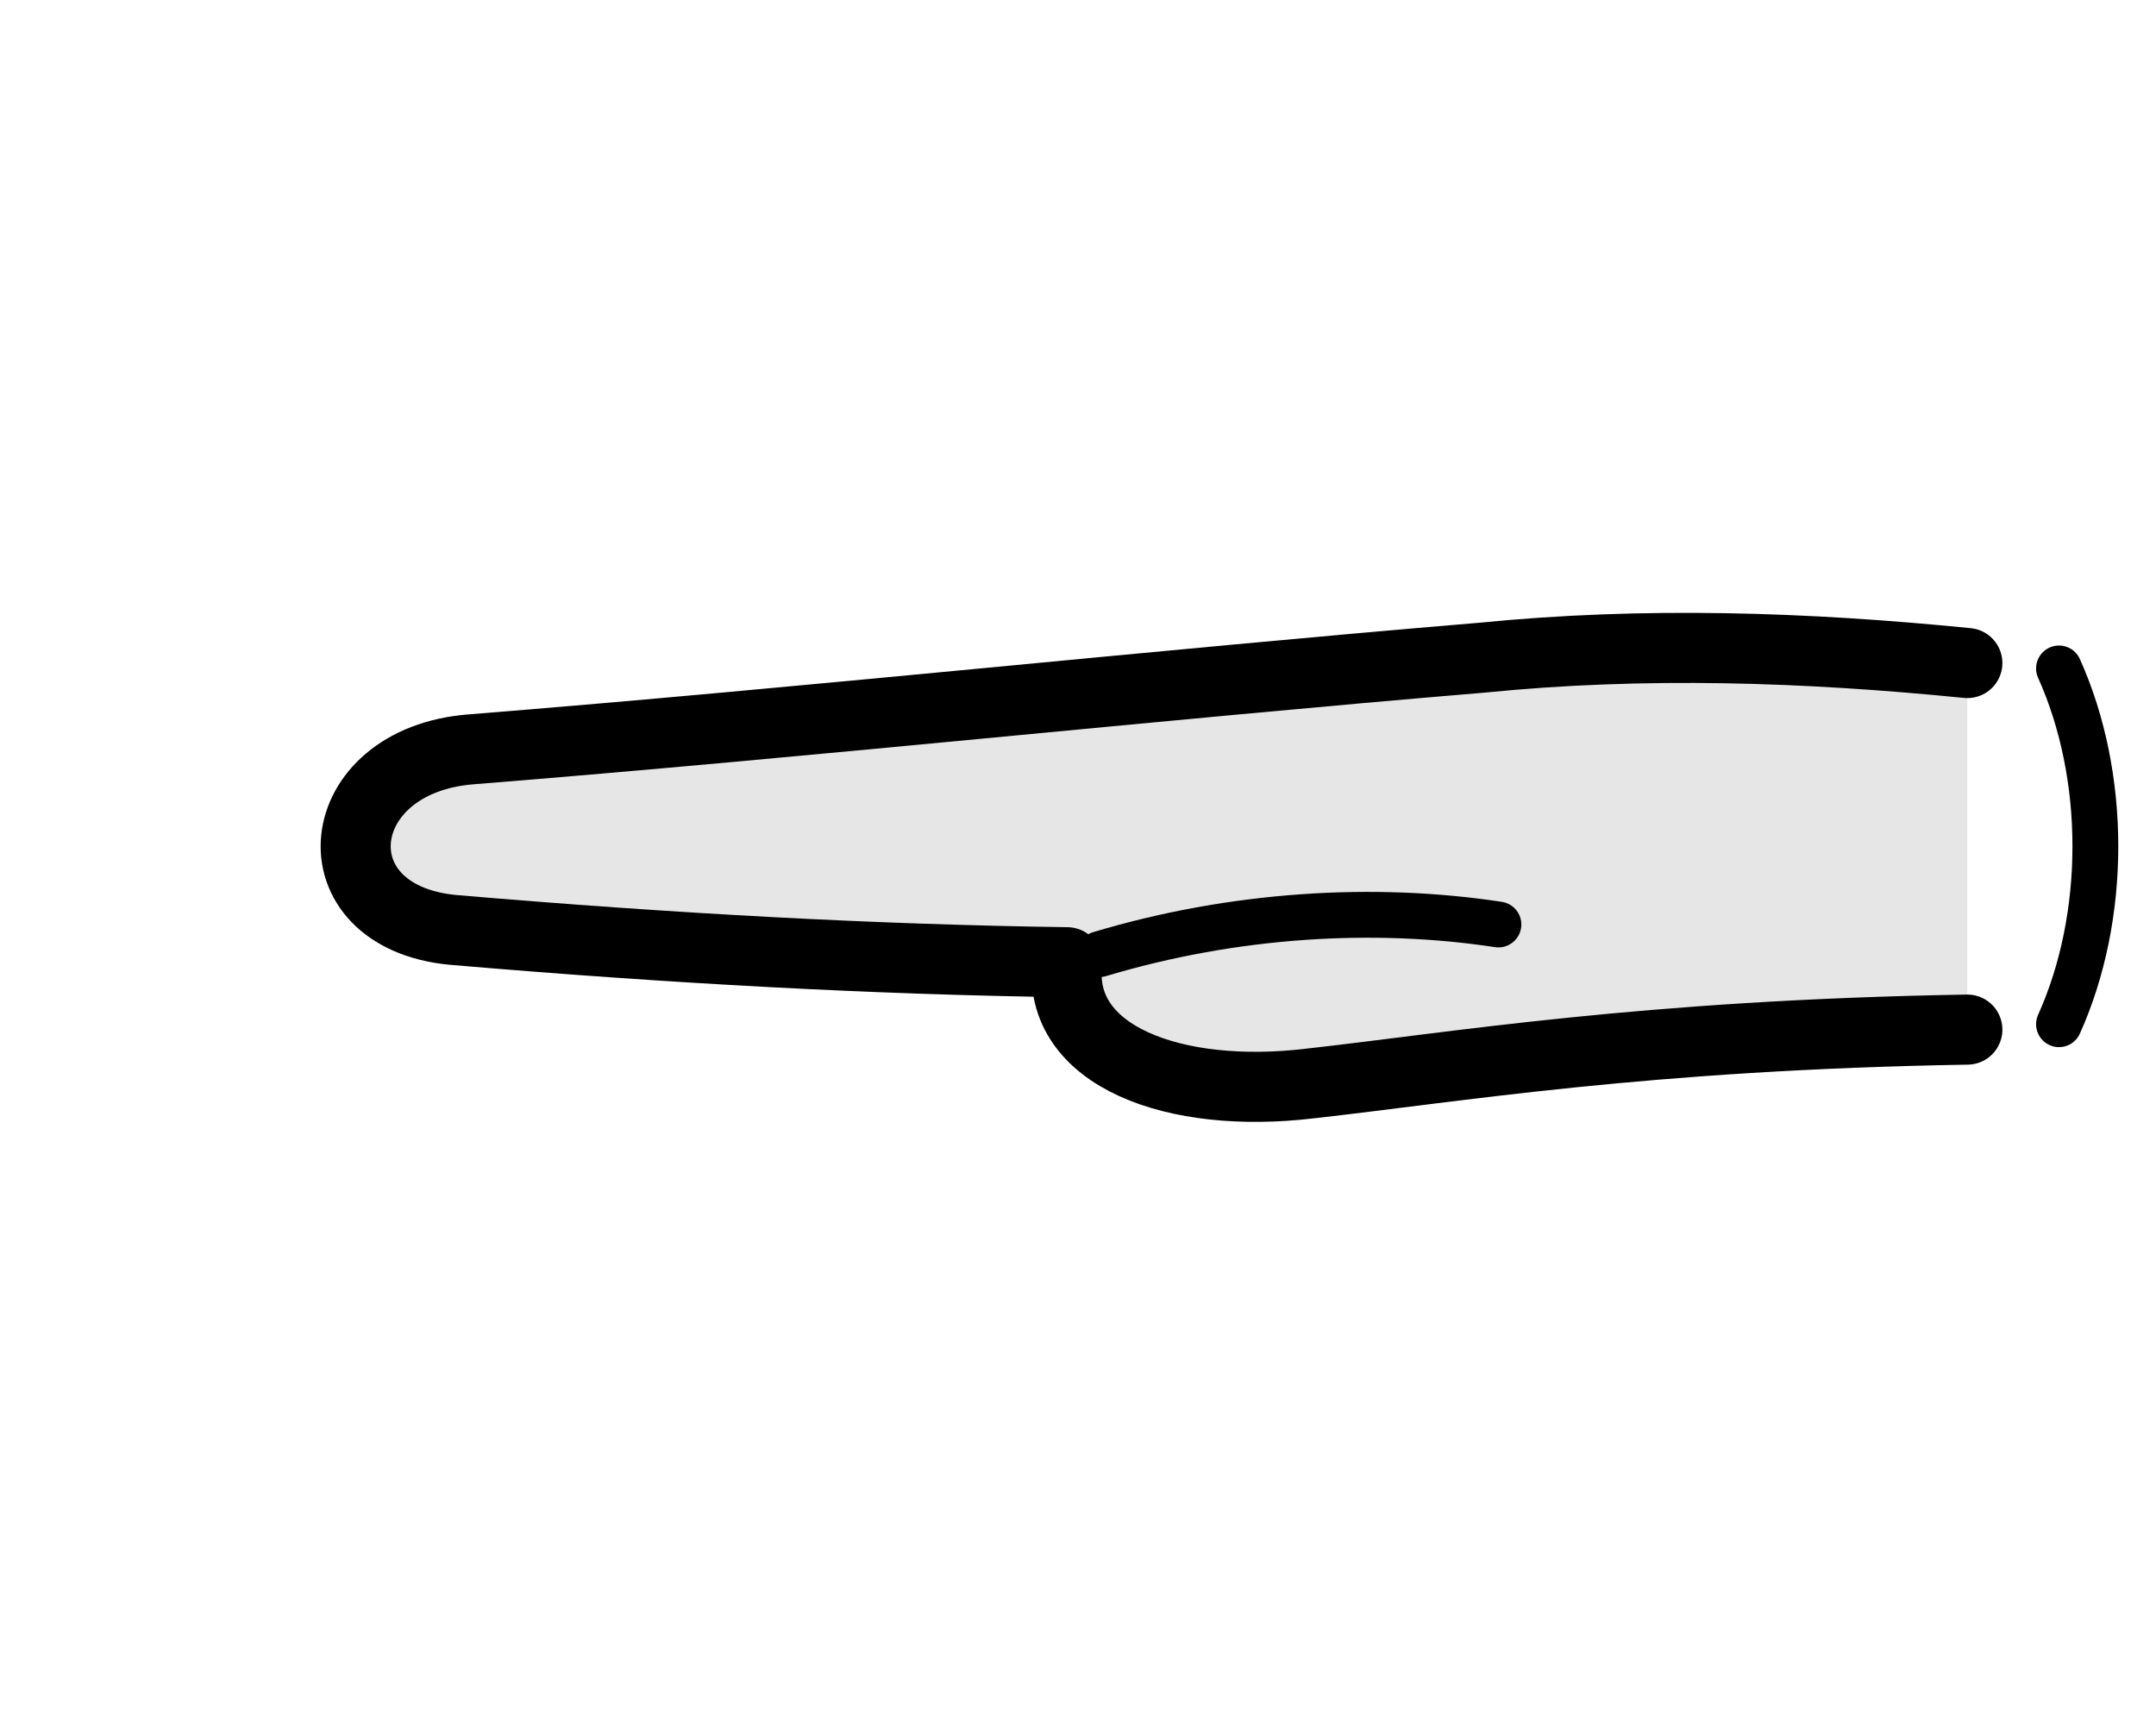
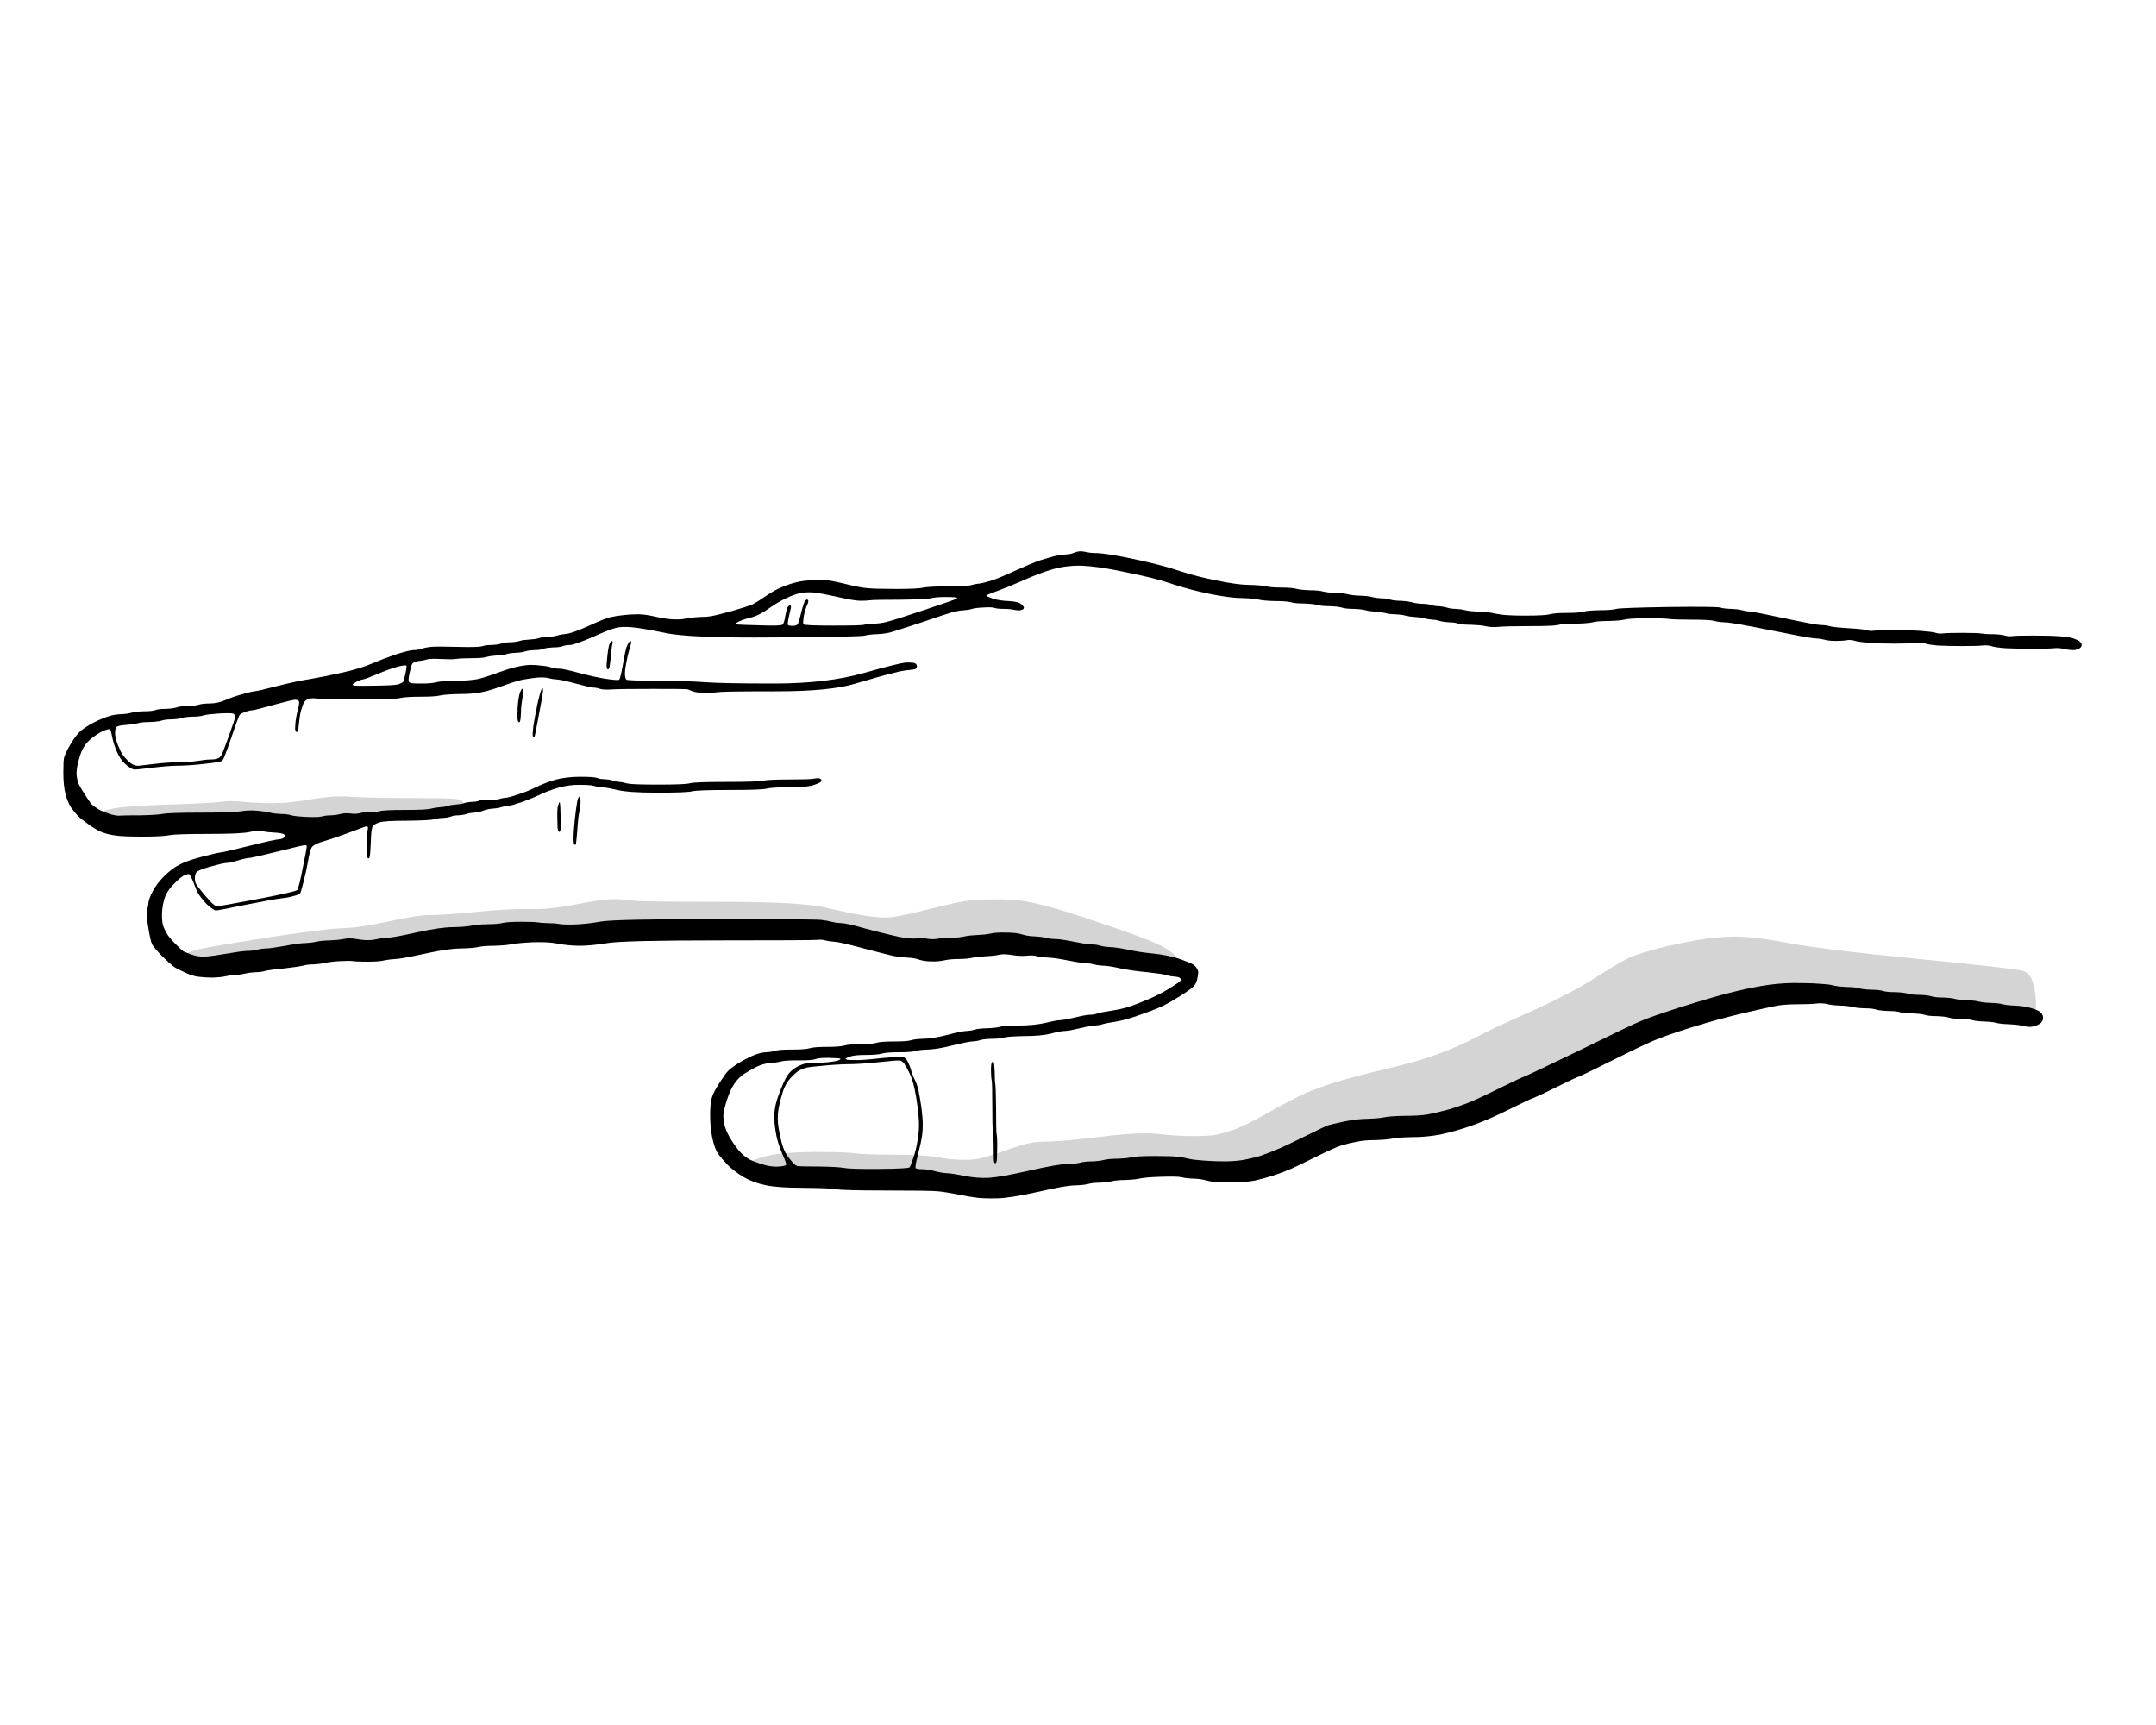
<svg xmlns="http://www.w3.org/2000/svg" viewBox="0 0 80 64" role="img" aria-label="mi hand sign">
-   <g transform="translate(59 31)" fill="none" stroke="currentColor" stroke-linecap="round" stroke-linejoin="round">
-     <path d="M14 -6.4 C8 -7 2 -7.2 -4 -6.6 C-16 -5.6 -29 -4.2 -41.5 -3.2 C-46.8 -2.8 -47.4 3 -42.2 3.5 C-34 4.2 -26.5 4.6 -19.4 4.7 C-19.8 8.2 -15.4 9.8 -10.4 9.2 C-5 8.6 2 7.4 14 7.2" fill="currentColor" fill-opacity=".1" stroke-width="2.6" />
-     <path d="M-18.2 4.4 C-13.2 2.9 -8 2.6 -3.4 3.3 M17.4 -6.2 C19.2 -2.2 19.2 3 17.4 7" stroke-width="1.7" />
-   </g>
+   <path d="M11.43 30.68Q10.91 30.69 10.17 30.59Q9.43 30.49 9.09 30.54Q8.74 30.59 7.65 30.59Q6.57 30.59 6.22 30.64Q5.88 30.69 5.14 30.69Q4.4 30.69 4.1 30.61Q3.8 30.53 3.73 30.47Q3.65 30.42 3.63 30.35Q3.61 30.27 3.63 30.22Q3.65 30.17 3.75 30.12Q3.85 30.07 4.25 29.99Q4.64 29.91 6.25 29.85Q7.85 29.8 8.2 29.75Q8.54 29.7 9.06 29.75Q9.58 29.8 10.15 29.8Q10.72 29.8 11.58 29.65Q12.44 29.51 12.96 29.56Q13.48 29.6 15.09 29.61Q16.69 29.61 16.89 29.64Q17.09 29.67 17.15 29.72Q17.21 29.78 17.13 29.85Q17.05 29.93 16.7 30.01Q16.35 30.09 16 30.14Q15.65 30.2 14.99 30.2Q14.32 30.21 13.14 30.44Q11.95 30.67 11.43 30.68ZM7.8 35.92Q7.51 35.92 7.33 35.89Q7.16 35.86 7.01 35.79Q6.86 35.72 6.82 35.61Q6.77 35.51 6.84 35.43Q6.91 35.35 7.26 35.25Q7.6 35.15 9.83 34.8Q12.05 34.46 12.67 34.44Q13.28 34.43 14.35 34.2Q15.41 33.96 15.95 33.95Q16.49 33.95 17.7 33.83Q18.91 33.71 19.65 33.73Q20.4 33.75 21.38 33.55Q22.37 33.36 22.74 33.36Q23.11 33.36 23.43 33.41Q23.75 33.46 26.77 33.46Q29.78 33.46 30.67 33.68Q31.56 33.89 32.07 33.97Q32.59 34.05 32.94 34.04Q33.28 34.03 34.27 33.78Q35.26 33.53 35.7 33.45Q36.15 33.37 36.89 33.37Q37.63 33.36 38.05 33.44Q38.47 33.51 39.21 33.72Q39.95 33.94 41.36 34.42Q42.77 34.91 43.16 35.13Q43.56 35.35 43.66 35.53Q43.76 35.7 43.71 35.78Q43.65 35.86 43.48 35.86Q43.31 35.87 40.35 35.46Q37.38 35.04 35.98 35.18Q34.57 35.33 34.05 35.27Q33.53 35.21 32.47 34.96Q31.41 34.7 30.89 34.62Q30.37 34.55 26.79 34.54Q23.21 34.54 22.49 34.64Q21.78 34.74 20.49 34.69Q19.21 34.64 18.3 34.74Q17.38 34.83 17.01 34.84Q16.64 34.84 15.31 35.08Q13.98 35.32 13.09 35.33Q12.2 35.34 10.15 35.62Q8.1 35.91 7.8 35.92ZM36.77 44.11Q36.2 44.12 35.26 43.97Q34.32 43.83 32.89 43.83Q31.46 43.83 31.11 43.78Q30.77 43.73 29.75 43.73Q28.74 43.72 28.35 43.62Q27.95 43.52 27.85 43.44Q27.75 43.37 27.73 43.29Q27.71 43.21 27.83 43.12Q27.95 43.02 28.49 42.88Q29.04 42.75 30.22 42.74Q31.41 42.74 31.75 42.79Q32.1 42.84 33.19 42.84Q34.27 42.84 34.81 42.94Q35.36 43.03 35.7 43.03Q36.05 43.04 36.3 42.99Q36.54 42.95 37.21 42.72Q37.88 42.48 38.2 42.41Q38.52 42.35 39.01 42.35Q39.51 42.34 40.89 42.17Q42.27 42 42.96 42.07Q43.65 42.15 44.25 42.15Q44.84 42.15 45.06 42.11Q45.28 42.08 45.73 41.93Q46.17 41.79 47.06 41.28Q47.95 40.78 48.44 40.56Q48.94 40.34 49.6 40.14Q50.27 39.93 51.48 39.65Q52.69 39.36 53.43 39.08Q54.17 38.8 54.72 38.51Q55.26 38.21 56.77 37.54Q58.27 36.87 59.19 36.28Q60.1 35.7 60.42 35.55Q60.74 35.4 61.48 35.2Q62.22 35.01 62.96 34.88Q63.7 34.75 64.4 34.75Q65.09 34.75 66.32 34.98Q67.56 35.22 71.21 35.58Q74.86 35.94 75.09 36.03Q75.31 36.13 75.41 36.39Q75.51 36.64 75.54 37.09Q75.56 37.53 75.51 37.61Q75.46 37.69 75.36 37.72Q75.26 37.75 71.46 37.33Q67.65 36.92 66.96 36.92Q66.27 36.92 65.9 36.97Q65.53 37.03 64.67 37.23Q63.8 37.43 62.64 37.8Q61.48 38.17 58.35 39.66Q55.21 41.15 54.52 41.4Q53.83 41.65 53.28 41.75Q52.74 41.85 51.68 41.9Q50.62 41.96 50.2 42.04Q49.78 42.12 49.53 42.2Q49.28 42.29 48.35 42.73Q47.41 43.17 46.74 43.34Q46.07 43.52 45.58 43.52Q45.09 43.53 44.35 43.43Q43.6 43.34 43.01 43.34Q42.42 43.34 40.96 43.49Q39.51 43.64 38.42 43.87Q37.33 44.1 36.77 44.11Z" fill="currentColor" fill-opacity=".17" />
+   <path d="M37.01 44.46Q36.54 44.47 36.27 44.44Q36 44.41 35.56 44.32Q35.11 44.23 34.81 44.2Q34.52 44.17 32.89 44.17Q31.26 44.17 31.01 44.12Q30.77 44.08 29.8 44.07Q28.84 44.07 28.4 43.97Q27.95 43.88 27.59 43.67Q27.24 43.46 27 43.22Q26.77 42.98 26.64 42.8Q26.52 42.62 26.43 42.22Q26.35 41.83 26.35 41.38Q26.35 40.94 26.41 40.74Q26.46 40.54 26.7 40.17Q26.94 39.8 27.02 39.73Q27.09 39.65 27.3 39.51Q27.51 39.37 27.83 39.21Q28.15 39.06 28.4 39.04Q28.64 39.03 28.79 38.98Q28.94 38.94 29.41 38.94Q29.88 38.94 30.05 38.89Q30.22 38.84 30.69 38.84Q31.16 38.84 31.33 38.79Q31.51 38.74 31.93 38.74Q32.35 38.74 32.52 38.69Q32.69 38.64 33.16 38.64Q33.63 38.64 33.78 38.6Q33.93 38.55 34.25 38.54Q34.57 38.54 35.14 38.4Q35.7 38.25 35.88 38.25Q36.05 38.24 36.17 38.2Q36.3 38.16 36.62 38.15Q36.94 38.14 37.09 38.1Q37.23 38.05 37.83 38.05Q38.42 38.04 38.79 37.95Q39.16 37.86 39.33 37.85Q39.51 37.84 39.88 37.75Q40.25 37.66 40.42 37.65Q40.59 37.65 40.72 37.6Q40.84 37.56 41.23 37.5Q41.63 37.44 41.93 37.34Q42.22 37.24 42.62 37.07Q43.01 36.9 43.33 36.71Q43.65 36.51 43.73 36.45Q43.81 36.4 43.81 36.35Q43.82 36.3 43.76 36.27Q43.7 36.24 43.56 36.23Q43.41 36.22 43.26 36.17Q43.11 36.13 42.57 36.07Q42.02 36.02 41.58 35.93Q41.14 35.83 40.94 35.83Q40.74 35.82 40.59 35.78Q40.44 35.74 40.25 35.73Q40.05 35.72 39.6 35.63Q39.16 35.54 38.91 35.53Q38.67 35.52 38.49 35.48Q38.32 35.43 38.07 35.46Q37.83 35.48 37.53 35.43Q37.23 35.38 37.04 35.43Q36.84 35.47 36.57 35.48Q36.3 35.49 36.1 35.53Q35.9 35.58 35.58 35.58Q35.26 35.58 35.04 35.63Q34.81 35.68 34.57 35.67Q34.32 35.67 34.12 35.61Q33.93 35.54 33.68 35.53Q33.43 35.52 33.16 35.47Q32.89 35.41 32.02 35.18Q31.16 34.95 30.96 34.94Q30.77 34.93 30.62 34.89Q30.47 34.85 30.32 34.87Q30.17 34.89 26.67 34.89Q23.16 34.89 22.54 34.99Q21.93 35.09 21.48 35.09Q21.04 35.08 20.69 35.01Q20.35 34.94 19.75 34.96Q19.16 34.99 18.94 35.04Q18.72 35.08 18.32 35.09Q17.93 35.09 17.73 35.14Q17.53 35.18 17.09 35.19Q16.64 35.19 15.78 35.38Q14.91 35.57 14.69 35.58Q14.47 35.59 14.27 35.63Q14.07 35.68 13.65 35.68Q13.23 35.68 13.11 35.66Q12.99 35.64 12.62 35.66Q12.25 35.68 12.05 35.73Q11.85 35.77 11.63 35.78Q11.41 35.78 11.23 35.83Q11.06 35.87 10.54 35.93Q10.02 35.98 9.85 36.02Q9.68 36.07 9.48 36.07Q9.28 36.08 9.09 36.12Q8.89 36.17 8.72 36.17Q8.54 36.18 8.37 36.22Q8.2 36.26 7.9 36.27Q7.6 36.27 7.38 36.24Q7.16 36.22 6.86 36.08Q6.57 35.95 6.44 35.86Q6.32 35.77 6.02 35.48Q5.73 35.18 5.65 35.05Q5.58 34.91 5.5 34.4Q5.41 33.88 5.46 33.75Q5.5 33.63 5.51 33.48Q5.53 33.33 5.67 33.06Q5.81 32.79 6.09 32.51Q6.37 32.23 6.64 32.09Q6.91 31.94 7.48 31.79Q8.05 31.64 8.17 31.63Q8.3 31.62 9.26 31.38Q10.22 31.14 10.35 31.14Q10.47 31.13 10.55 31.07Q10.64 31.01 10.53 30.95Q10.42 30.9 10.17 30.89Q9.93 30.88 9.75 30.84Q9.58 30.79 9.26 30.87Q8.94 30.94 7.73 30.94Q6.52 30.94 6.27 30.99Q6.02 31.04 5.28 31.04Q4.54 31.04 4.3 31Q4.05 30.97 3.85 30.9Q3.65 30.84 3.33 30.62Q3.01 30.39 2.88 30.26Q2.75 30.12 2.63 29.95Q2.52 29.78 2.43 29.46Q2.35 29.14 2.35 28.67Q2.35 28.2 2.38 28.1Q2.41 28 2.51 27.8Q2.62 27.6 2.73 27.43Q2.85 27.26 2.93 27.18Q3.01 27.09 3.23 26.95Q3.46 26.8 3.8 26.66Q4.15 26.51 4.44 26.5Q4.74 26.49 4.89 26.44Q5.04 26.4 5.33 26.39Q5.63 26.39 5.75 26.35Q5.88 26.3 6.15 26.3Q6.42 26.29 6.54 26.25Q6.67 26.2 6.94 26.2Q7.21 26.19 7.36 26.15Q7.51 26.1 7.8 26.1Q8.1 26.09 8.35 25.98Q8.59 25.87 8.94 25.77Q9.28 25.67 9.43 25.65Q9.58 25.64 10.3 25.45Q11.01 25.27 11.53 25.19Q12.05 25.1 12.72 24.95Q13.38 24.8 13.8 24.62Q14.22 24.44 14.69 24.28Q15.16 24.13 15.33 24.12Q15.51 24.12 15.63 24.07Q15.75 24.03 15.98 24Q16.2 23.98 16.96 24Q17.73 24.02 17.88 23.98Q18.02 23.93 18.25 23.93Q18.47 23.92 18.59 23.88Q18.72 23.83 18.94 23.83Q19.16 23.82 19.28 23.78Q19.41 23.74 19.63 23.73Q19.85 23.72 19.98 23.68Q20.1 23.64 20.32 23.63Q20.54 23.62 20.67 23.58Q20.79 23.54 20.99 23.52Q21.19 23.51 21.8 23.24Q22.41 22.96 22.64 22.9Q22.86 22.85 23.14 22.82Q23.41 22.79 23.68 22.79Q23.95 22.79 24.37 22.89Q24.79 22.98 25.04 22.98Q25.28 22.99 25.51 22.94Q25.73 22.9 25.98 22.89Q26.22 22.89 26.4 22.86Q26.57 22.83 27.16 22.67Q27.75 22.5 27.93 22.42Q28.1 22.33 28.35 22.16Q28.59 21.99 28.86 21.85Q29.14 21.72 29.41 21.64Q29.68 21.56 29.95 21.54Q30.22 21.51 30.47 21.51Q30.72 21.51 31.31 21.65Q31.9 21.8 32.17 21.82Q32.44 21.85 33.26 21.85Q34.07 21.85 34.27 21.8Q34.47 21.76 35.21 21.75Q35.95 21.75 36.07 21.7Q36.2 21.66 36.35 21.65Q36.49 21.63 36.79 21.54Q37.09 21.44 37.68 21.17Q38.27 20.9 38.59 20.79Q38.91 20.69 39.14 20.63Q39.36 20.58 39.56 20.57Q39.75 20.56 39.9 20.49Q40.05 20.43 40.25 20.47Q40.44 20.52 40.72 20.52Q40.99 20.53 41.73 20.67Q42.47 20.82 42.89 20.93Q43.31 21.03 43.85 21.21Q44.4 21.39 45.16 21.54Q45.93 21.7 46.35 21.7Q46.77 21.71 46.96 21.75Q47.16 21.8 47.56 21.8Q47.95 21.8 48.12 21.85Q48.3 21.89 48.62 21.9Q48.94 21.9 49.11 21.95Q49.28 21.99 49.58 22Q49.88 22.01 50.02 22.05Q50.17 22.09 50.47 22.1Q50.77 22.11 50.91 22.15Q51.06 22.19 51.26 22.2Q51.46 22.2 51.6 22.25Q51.75 22.29 51.98 22.29Q52.2 22.3 52.37 22.34Q52.54 22.39 52.74 22.4Q52.94 22.4 53.09 22.44Q53.23 22.49 53.38 22.49Q53.53 22.5 53.68 22.54Q53.83 22.59 54.02 22.59Q54.22 22.6 54.37 22.64Q54.52 22.68 54.86 22.69Q55.21 22.7 55.51 22.77Q55.8 22.84 56.57 22.84Q57.33 22.84 57.51 22.79Q57.68 22.74 58.15 22.74Q58.62 22.74 58.77 22.69Q58.91 22.65 59.36 22.64Q59.8 22.64 59.98 22.59Q60.15 22.55 61.9 22.52Q63.65 22.5 63.83 22.54Q64 22.59 64.25 22.59Q64.49 22.6 64.64 22.64Q64.79 22.68 64.94 22.69Q65.09 22.7 66.22 22.94Q67.36 23.18 67.56 23.19Q67.75 23.19 67.93 23.24Q68.1 23.28 68.62 23.31Q69.14 23.34 69.26 23.38Q69.38 23.42 69.53 23.4Q69.68 23.38 70.3 23.38Q70.91 23.38 71.31 23.41Q71.7 23.44 71.83 23.48Q71.95 23.52 72.1 23.5Q72.25 23.48 72.84 23.48Q73.43 23.48 73.56 23.51Q73.68 23.53 73.98 23.53Q74.27 23.54 74.4 23.58Q74.52 23.62 74.67 23.6Q74.81 23.58 75.46 23.58Q76.1 23.58 76.47 23.61Q76.84 23.64 76.97 23.7Q77.11 23.75 77.17 23.8Q77.23 23.85 77.24 23.9Q77.25 23.95 77.22 24Q77.19 24.05 77.11 24.08Q77.04 24.12 76.91 24.12Q76.79 24.12 76.59 24.08Q76.4 24.03 76.22 24.05Q76.05 24.07 75.43 24.07Q74.81 24.07 74.42 24.05Q74.02 24.02 73.88 23.97Q73.73 23.93 73.56 23.95Q73.38 23.97 72.81 23.97Q72.25 23.97 71.9 23.95Q71.56 23.92 71.41 23.87Q71.26 23.83 71.09 23.85Q70.91 23.88 70.3 23.88Q69.68 23.88 69.33 23.85Q68.99 23.82 68.84 23.78Q68.69 23.73 68.54 23.75Q68.4 23.78 68.12 23.78Q67.85 23.78 67.68 23.73Q67.51 23.69 67.31 23.68Q67.11 23.67 65.68 23.38Q64.25 23.09 64 23.09Q63.75 23.08 63.58 23.03Q63.41 22.99 62.74 22.99Q62.07 22.99 61.9 22.96Q61.73 22.94 61.09 22.94Q60.44 22.94 60.27 22.99Q60.1 23.03 59.68 23.04Q59.26 23.04 59.09 23.09Q58.91 23.13 58.44 23.14Q57.98 23.14 57.8 23.19Q57.63 23.23 56.74 23.23Q55.85 23.23 55.58 23.26Q55.31 23.28 55.11 23.23Q54.91 23.19 54.59 23.18Q54.27 23.18 54.12 23.14Q53.98 23.09 53.78 23.09Q53.58 23.08 53.43 23.04Q53.28 22.99 53.14 22.99Q52.99 22.98 52.84 22.94Q52.69 22.9 52.49 22.89Q52.3 22.88 52.15 22.84Q52 22.8 51.78 22.79Q51.56 22.79 51.38 22.74Q51.21 22.7 51.01 22.69Q50.81 22.68 50.67 22.64Q50.52 22.6 50.22 22.59Q49.93 22.59 49.78 22.54Q49.63 22.5 49.33 22.49Q49.04 22.49 48.86 22.44Q48.69 22.4 48.37 22.39Q48.05 22.39 47.88 22.34Q47.7 22.3 47.31 22.3Q46.91 22.29 46.72 22.25Q46.52 22.2 46.1 22.19Q45.68 22.19 44.91 22.04Q44.15 21.88 43.6 21.7Q43.06 21.52 42.64 21.42Q42.22 21.32 41.48 21.17Q40.74 21.02 40.17 20.99Q39.6 20.97 39.06 21.12Q38.52 21.28 37.93 21.55Q37.33 21.81 36.97 21.94Q36.6 22.07 36.6 22.1Q36.6 22.12 36.84 22.21Q37.09 22.29 37.44 22.3Q37.79 22.32 37.9 22.42Q38.01 22.52 37.99 22.56Q37.98 22.61 37.9 22.63Q37.83 22.66 37.65 22.63Q37.48 22.59 37.23 22.59Q36.99 22.59 36.89 22.55Q36.79 22.52 36.49 22.54Q36.2 22.55 36.07 22.59Q35.95 22.63 35.78 22.64Q35.6 22.65 35.38 22.7Q35.16 22.76 34.2 23.09Q33.23 23.41 33.01 23.47Q32.79 23.52 32.52 23.53Q32.25 23.54 32.1 23.58Q31.95 23.63 28.77 23.65Q25.58 23.68 24.67 23.48Q23.75 23.29 23.41 23.27Q23.06 23.24 22.84 23.3Q22.62 23.35 21.98 23.64Q21.33 23.92 21.16 23.93Q20.99 23.93 20.86 23.98Q20.74 24.02 20.52 24.02Q20.3 24.03 20.17 24.07Q20.05 24.12 19.83 24.12Q19.6 24.13 19.48 24.17Q19.36 24.21 19.14 24.22Q18.91 24.23 18.79 24.27Q18.67 24.31 18.44 24.32Q18.22 24.33 18.07 24.37Q17.93 24.42 17.51 24.42Q17.09 24.42 16.91 24.45Q16.74 24.47 16.35 24.45Q15.95 24.43 15.83 24.47Q15.7 24.51 15.58 24.52Q15.46 24.53 15.39 24.56Q15.32 24.59 15.29 24.64Q15.26 24.69 15.2 24.96Q15.14 25.23 15.17 25.29Q15.21 25.34 15.28 25.35Q15.36 25.36 15.68 25.36Q16 25.36 16.2 25.31Q16.4 25.26 16.91 25.26Q17.43 25.25 17.7 25.2Q17.98 25.14 18.47 24.96Q18.96 24.78 19.23 24.73Q19.51 24.67 19.7 24.67Q19.9 24.67 20.12 24.7Q20.35 24.72 20.47 24.77Q20.59 24.81 20.77 24.81Q20.94 24.82 21.46 24.96Q21.98 25.1 22.44 25.18Q22.91 25.25 22.97 25.22Q23.02 25.19 23.11 24.67Q23.2 24.15 23.25 24Q23.31 23.85 23.36 23.81Q23.41 23.76 23.42 23.81Q23.43 23.85 23.36 24.07Q23.29 24.3 23.24 24.59Q23.18 24.89 23.19 25.04Q23.2 25.19 23.25 25.22Q23.31 25.25 24.4 25.26Q25.48 25.26 26.15 25.31Q26.81 25.36 28.74 25.36Q30.67 25.36 32.05 24.97Q33.43 24.58 33.65 24.58Q33.88 24.58 33.93 24.6Q33.98 24.62 34 24.65Q34.03 24.69 34.02 24.74Q34.01 24.79 33.97 24.82Q33.93 24.84 33.73 24.86Q33.53 24.87 33.11 24.98Q32.69 25.08 31.75 25.36Q30.81 25.65 28.81 25.65Q26.81 25.65 26.67 25.68Q26.52 25.7 26.25 25.7Q25.98 25.7 25.88 25.69Q25.78 25.68 25.65 25.63Q25.53 25.57 25.46 25.57Q25.38 25.56 24.17 25.56Q22.96 25.56 22.69 25.58Q22.42 25.6 22.27 25.56Q22.12 25.51 22 25.51Q21.88 25.5 21.36 25.36Q20.84 25.22 20.67 25.21Q20.49 25.2 20.35 25.16Q20.2 25.12 19.93 25.14Q19.65 25.17 19.38 25.22Q19.11 25.28 18.62 25.46Q18.12 25.64 17.83 25.69Q17.53 25.75 17.04 25.75Q16.54 25.76 16.35 25.8Q16.15 25.85 15.6 25.85Q15.06 25.85 14.84 25.9Q14.62 25.95 13.31 25.95Q12 25.95 11.78 25.92Q11.56 25.89 11.44 25.93Q11.33 25.98 11.29 26.05Q11.24 26.12 11.19 26.3Q11.13 26.47 11.1 26.79Q11.07 27.11 11.04 27.14Q11.01 27.18 10.98 27.14Q10.96 27.11 10.95 27.04Q10.95 26.96 10.97 26.74Q11 26.52 11.06 26.3Q11.12 26.07 11.09 26.02Q11.06 25.97 10.96 25.96Q10.86 25.96 10.2 26.14Q9.53 26.33 9.38 26.35Q9.23 26.36 9.09 26.42Q8.94 26.47 8.9 26.52Q8.85 26.57 8.58 27.38Q8.3 28.19 8.25 28.22Q8.2 28.26 8.05 28.28Q7.9 28.31 7.41 28.36Q6.91 28.41 6.54 28.41Q6.17 28.42 5.6 28.49Q5.04 28.56 4.97 28.55Q4.9 28.54 4.75 28.43Q4.59 28.31 4.5 28.18Q4.4 28.05 4.3 27.8Q4.2 27.55 4.16 27.33Q4.12 27.11 4.09 27.07Q4.05 27.03 3.88 27.1Q3.7 27.17 3.51 27.31Q3.31 27.44 3.16 27.64Q3.01 27.85 2.93 28.17Q2.84 28.49 2.84 28.69Q2.85 28.89 2.9 29.04Q2.96 29.19 3.15 29.48Q3.34 29.78 3.42 29.86Q3.51 29.94 3.68 30.04Q3.85 30.13 4.1 30.21Q4.35 30.28 4.47 30.26Q4.59 30.25 5.19 30.25Q5.78 30.24 6.02 30.2Q6.27 30.15 7.46 30.15Q8.64 30.15 8.94 30.1Q9.23 30.05 9.56 30.08Q9.88 30.11 10.02 30.15Q10.17 30.19 10.42 30.2Q10.67 30.2 10.81 30.25Q10.96 30.29 11.38 30.31Q11.8 30.33 11.95 30.29Q12.1 30.25 12.3 30.25Q12.49 30.24 12.64 30.2Q12.79 30.16 12.99 30.18Q13.19 30.21 13.36 30.17Q13.53 30.12 13.73 30.13Q13.93 30.14 14.07 30.1Q14.22 30.05 15.04 30.05Q15.85 30.05 16 30Q16.15 29.96 16.32 29.95Q16.49 29.94 16.62 29.9Q16.74 29.86 16.91 29.85Q17.09 29.84 17.21 29.8Q17.33 29.76 17.51 29.75Q17.68 29.75 17.8 29.7Q17.93 29.66 18.12 29.68Q18.32 29.7 18.47 29.66Q18.62 29.61 18.74 29.6Q18.86 29.6 19.21 29.48Q19.56 29.37 19.9 29.2Q20.25 29.03 20.64 28.92Q21.04 28.82 21.53 28.82Q22.02 28.82 22.15 28.86Q22.27 28.91 22.44 28.91Q22.62 28.92 22.74 28.96Q22.86 29 22.99 29.01Q23.11 29.02 23.28 29.07Q23.46 29.11 24.44 29.11Q25.43 29.11 25.6 29.06Q25.78 29.01 26.96 29.01Q28.15 29.01 28.35 28.96Q28.54 28.92 29.31 28.92Q30.07 28.92 30.2 28.89Q30.32 28.87 30.37 28.87Q30.42 28.88 30.46 28.91Q30.5 28.94 30.47 28.99Q30.45 29.04 30.21 29.12Q29.98 29.21 29.31 29.21Q28.64 29.21 28.44 29.26Q28.25 29.31 27.06 29.31Q25.88 29.31 25.68 29.36Q25.48 29.41 24.4 29.41Q23.31 29.41 22.91 29.31Q22.52 29.22 22.35 29.21Q22.17 29.2 22.05 29.16Q21.93 29.12 21.53 29.12Q21.14 29.11 20.74 29.22Q20.35 29.33 20 29.5Q19.65 29.66 19.33 29.77Q19.01 29.88 18.86 29.9Q18.72 29.91 18.59 29.95Q18.47 29.99 18.3 30Q18.12 30.01 17.95 30.07Q17.78 30.14 17.6 30.15Q17.43 30.16 17.31 30.2Q17.19 30.24 17.01 30.25Q16.84 30.25 16.72 30.3Q16.59 30.34 16.42 30.35Q16.25 30.35 16.1 30.4Q15.95 30.44 15.11 30.45Q14.27 30.45 14.09 30.51Q13.9 30.57 13.84 30.64Q13.77 30.72 13.76 31.23Q13.74 31.75 13.71 31.81Q13.68 31.87 13.65 31.84Q13.63 31.82 13.62 31.76Q13.61 31.7 13.61 31.31Q13.61 30.91 13.64 30.81Q13.66 30.72 13.65 30.69Q13.65 30.67 13.61 30.66Q13.58 30.65 13.04 30.86Q12.49 31.07 12.05 31.2Q11.6 31.33 11.55 31.47Q11.49 31.6 11.43 31.95Q11.37 32.3 11.27 32.69Q11.17 33.09 11.14 33.14Q11.1 33.19 10.91 33.24Q10.72 33.3 10.44 33.33Q10.17 33.36 9.11 33.57Q8.05 33.79 8 33.78Q7.95 33.77 7.8 33.66Q7.65 33.54 7.55 33.41Q7.44 33.28 7.38 33.19Q7.31 33.09 7.19 32.77Q7.06 32.44 7.01 32.43Q6.96 32.42 6.81 32.49Q6.67 32.57 6.42 32.83Q6.17 33.09 6.09 33.38Q6.01 33.68 6.01 33.95Q6.01 34.22 6.06 34.37Q6.12 34.52 6.21 34.67Q6.3 34.81 6.51 35.02Q6.72 35.23 6.77 35.27Q6.81 35.31 7.09 35.41Q7.36 35.51 7.63 35.49Q7.9 35.47 8.42 35.38Q8.94 35.29 9.16 35.28Q9.38 35.28 9.56 35.23Q9.73 35.19 9.9 35.19Q10.07 35.18 10.59 35.09Q11.11 34.99 11.33 34.99Q11.56 34.98 11.73 34.94Q11.9 34.9 12.22 34.89Q12.54 34.88 12.74 34.84Q12.94 34.79 13.23 34.84Q13.53 34.89 13.68 34.88Q13.83 34.88 14 34.84Q14.17 34.8 14.4 34.79Q14.62 34.78 15.48 34.59Q16.35 34.4 16.79 34.4Q17.23 34.39 17.46 34.35Q17.68 34.3 18.07 34.29Q18.47 34.29 18.67 34.24Q18.86 34.2 19.33 34.2Q19.8 34.2 19.93 34.22Q20.05 34.24 20.32 34.25Q20.59 34.25 20.74 34.28Q20.89 34.31 21.31 34.3Q21.73 34.29 22.3 34.19Q22.86 34.1 26.54 34.1Q30.22 34.1 30.47 34.13Q30.72 34.16 30.86 34.2Q31.01 34.24 31.21 34.25Q31.41 34.25 32.07 34.44Q32.74 34.62 33.23 34.73Q33.73 34.84 33.98 34.82Q34.22 34.79 34.42 34.83Q34.62 34.86 34.79 34.83Q34.96 34.79 35.28 34.79Q35.6 34.79 35.8 34.74Q36 34.7 36.27 34.69Q36.54 34.68 36.74 34.64Q36.94 34.59 37.33 34.6Q37.73 34.6 37.93 34.67Q38.12 34.73 38.37 34.74Q38.62 34.75 38.79 34.79Q38.96 34.84 39.19 34.84Q39.41 34.85 39.85 34.94Q40.3 35.03 40.49 35.04Q40.69 35.04 40.84 35.09Q40.99 35.13 41.19 35.14Q41.38 35.14 41.83 35.23Q42.27 35.33 42.81 35.38Q43.36 35.44 43.78 35.58Q44.2 35.73 44.28 35.79Q44.37 35.85 44.41 35.93Q44.46 36 44.46 36.07Q44.46 36.15 44.43 36.3Q44.4 36.46 44.32 36.56Q44.25 36.66 43.83 36.93Q43.41 37.19 43.21 37.29Q43.01 37.4 42.42 37.61Q41.83 37.83 41.43 37.9Q41.04 37.96 40.91 38Q40.79 38.04 40.62 38.05Q40.44 38.06 40.07 38.15Q39.7 38.24 39.53 38.25Q39.36 38.25 38.99 38.35Q38.62 38.44 38.02 38.44Q37.43 38.45 37.28 38.49Q37.14 38.54 36.81 38.54Q36.49 38.55 36.37 38.59Q36.25 38.63 36.07 38.64Q35.9 38.65 35.33 38.79Q34.77 38.93 34.44 38.94Q34.12 38.95 33.98 38.99Q33.83 39.04 33.36 39.04Q32.89 39.04 32.72 39.09Q32.54 39.14 32.12 39.14Q31.7 39.14 31.54 39.2Q31.38 39.26 31.38 39.28Q31.39 39.31 31.45 39.32Q31.51 39.33 31.75 39.33Q32 39.34 32.69 39.26Q33.38 39.19 33.48 39.21Q33.58 39.23 33.64 39.32Q33.71 39.41 33.79 39.65Q33.86 39.9 33.94 40.05Q34.02 40.2 34.08 40.45Q34.13 40.69 34.19 41.09Q34.24 41.48 34.24 41.73Q34.24 41.98 34.21 42.17Q34.18 42.37 34.06 42.84Q33.94 43.31 33.98 43.34Q34.02 43.38 34.25 43.38Q34.47 43.39 34.72 43.46Q34.96 43.52 35.16 43.53Q35.36 43.54 35.8 43.63Q36.25 43.72 36.69 43.7Q37.14 43.67 38.2 43.43Q39.26 43.19 39.58 43.19Q39.9 43.18 40.07 43.14Q40.25 43.09 40.52 43.09Q40.79 43.08 40.99 43.03Q41.19 42.99 41.48 42.99Q41.78 42.98 41.98 42.94Q42.17 42.89 42.84 42.89Q43.51 42.89 43.73 42.92Q43.95 42.95 44.1 42.99Q44.25 43.03 44.67 43.06Q45.09 43.09 45.48 43.09Q45.88 43.08 46.17 43.03Q46.47 42.97 46.72 42.9Q46.96 42.82 47.33 42.67Q47.7 42.52 48.44 42.15Q49.19 41.78 49.28 41.75Q49.38 41.72 49.88 41.61Q50.37 41.51 50.74 41.51Q51.11 41.5 51.33 41.46Q51.56 41.41 52.1 41.4Q52.64 41.4 52.96 41.35Q53.28 41.29 53.73 41.17Q54.17 41.04 54.54 40.89Q54.91 40.74 55.65 40.37Q56.4 40 56.59 39.93Q56.79 39.85 58.67 38.94Q60.54 38.02 60.89 37.88Q61.23 37.73 62.35 37.37Q63.46 37.02 64.12 36.85Q64.79 36.68 65.36 36.58Q65.93 36.48 66.54 36.47Q67.16 36.47 67.53 36.5Q67.9 36.52 68.07 36.57Q68.25 36.61 68.54 36.62Q68.84 36.62 68.99 36.67Q69.14 36.71 69.43 36.72Q69.73 36.72 69.88 36.77Q70.02 36.81 70.32 36.81Q70.62 36.82 70.77 36.86Q70.91 36.91 71.21 36.91Q71.51 36.92 71.65 36.96Q71.8 37.01 72.1 37.01Q72.4 37.02 72.54 37.06Q72.69 37.1 72.99 37.11Q73.28 37.12 73.43 37.16Q73.58 37.2 73.88 37.21Q74.17 37.22 74.32 37.26Q74.47 37.3 74.77 37.31Q75.06 37.32 75.36 37.4Q75.65 37.48 75.74 37.58Q75.82 37.68 75.81 37.78Q75.8 37.87 75.75 37.93Q75.7 37.99 75.58 38.04Q75.46 38.09 75.33 38.1Q75.21 38.1 75.01 38.05Q74.81 38.01 74.52 38Q74.22 37.99 74.07 37.95Q73.93 37.91 73.63 37.9Q73.33 37.89 73.19 37.85Q73.04 37.81 72.74 37.8Q72.44 37.8 72.3 37.75Q72.15 37.71 71.85 37.7Q71.56 37.7 71.41 37.65Q71.26 37.61 70.96 37.6Q70.67 37.6 70.52 37.56Q70.37 37.51 70.07 37.51Q69.78 37.5 69.63 37.46Q69.48 37.41 69.19 37.41Q68.89 37.4 68.74 37.36Q68.59 37.32 68.3 37.31Q68 37.3 67.83 37.26Q67.65 37.21 67.43 37.23Q67.21 37.26 66.74 37.26Q66.27 37.26 65.95 37.31Q65.63 37.37 64.69 37.59Q63.75 37.81 62.79 38.11Q61.83 38.41 61.36 38.61Q60.89 38.81 59.85 39.33Q58.81 39.85 58.62 39.93Q58.42 40 57.78 40.32Q57.14 40.64 56.94 40.72Q56.74 40.79 56 41.16Q55.26 41.53 54.62 41.76Q53.98 41.98 53.46 42.09Q52.94 42.19 52.4 42.19Q51.85 42.2 51.63 42.25Q51.41 42.29 51.01 42.3Q50.62 42.3 50.35 42.36Q50.07 42.41 49.8 42.49Q49.53 42.57 48.79 42.94Q48.05 43.31 47.8 43.41Q47.56 43.51 47.23 43.62Q46.91 43.72 46.57 43.8Q46.22 43.87 45.63 43.87Q45.04 43.87 44.81 43.81Q44.59 43.74 44.3 43.73Q44 43.72 43.85 43.68Q43.7 43.64 43.09 43.66Q42.47 43.68 42.27 43.73Q42.07 43.77 41.78 43.78Q41.48 43.78 41.28 43.82Q41.09 43.87 40.81 43.88Q40.54 43.88 40.37 43.93Q40.2 43.97 39.88 43.98Q39.56 43.98 38.52 44.22Q37.48 44.45 37.01 44.46ZM32.06 23.18Q32.15 23.14 32.42 23.14Q32.69 23.13 32.91 23.07Q33.14 23.02 34.33 22.62Q35.53 22.22 35.52 22.2Q35.5 22.17 35.43 22.16Q35.36 22.15 35.04 22.15Q34.72 22.15 34.52 22.2Q34.32 22.24 33.38 22.25Q32.44 22.25 32.3 22.27Q32.15 22.29 31.93 22.29Q31.7 22.29 31.09 22.15Q30.47 22.01 30.17 21.98Q29.88 21.96 29.63 22.02Q29.38 22.09 29.14 22.21Q28.89 22.33 28.64 22.5Q28.4 22.67 28.2 22.78Q28 22.88 27.83 22.92Q27.65 22.96 27.48 23.03Q27.3 23.11 27.31 23.14Q27.32 23.16 27.36 23.17Q27.41 23.18 28.2 23.2Q28.99 23.23 29.04 23.17Q29.1 23.11 29.14 22.84Q29.19 22.57 29.23 22.52Q29.27 22.47 29.3 22.46Q29.33 22.46 29.35 22.49Q29.36 22.52 29.28 22.84Q29.21 23.16 29.24 23.19Q29.28 23.22 29.41 23.22Q29.53 23.22 29.59 23.17Q29.64 23.11 29.73 22.72Q29.83 22.33 29.88 22.29Q29.93 22.24 29.95 22.24Q29.98 22.25 29.99 22.28Q30.01 22.32 29.93 22.49Q29.86 22.67 29.82 22.89Q29.79 23.11 29.81 23.16Q29.83 23.21 30.9 23.21Q31.96 23.21 32.06 23.18ZM22.54 24.83Q22.52 24.81 22.51 24.75Q22.5 24.69 22.53 24.4Q22.56 24.1 22.59 23.98Q22.62 23.85 22.67 23.81Q22.72 23.76 22.73 23.81Q22.74 23.85 22.71 23.95Q22.69 24.05 22.66 24.4Q22.63 24.74 22.6 24.8Q22.57 24.85 22.54 24.83ZM14.78 25.39Q14.91 25.34 14.95 25.31Q14.98 25.28 15.04 25.01Q15.1 24.74 15.08 24.7Q15.06 24.66 14.74 24.74Q14.42 24.83 14 25.01Q13.58 25.19 13.46 25.21Q13.33 25.23 13.2 25.31Q13.07 25.38 13.09 25.41Q13.1 25.43 13.17 25.44Q13.23 25.45 13.94 25.44Q14.64 25.43 14.78 25.39ZM19.83 27.34Q19.8 27.36 19.77 27.31Q19.75 27.26 19.79 26.94Q19.84 26.62 19.94 26.13Q20.05 25.64 20.1 25.57Q20.15 25.5 20.15 25.59Q20.16 25.68 20 26.5Q19.85 27.32 19.83 27.34ZM19.23 26.77Q19.19 26.72 19.2 26.47Q19.2 26.22 19.23 26Q19.26 25.78 19.3 25.68Q19.34 25.58 19.37 25.56Q19.41 25.54 19.42 25.59Q19.43 25.63 19.38 25.93Q19.33 26.22 19.33 26.47Q19.32 26.72 19.29 26.77Q19.26 26.83 19.23 26.77ZM5.75 28.34Q6.27 28.28 6.64 28.28Q7.01 28.28 7.33 28.23Q7.65 28.18 7.8 28.18Q7.95 28.18 8.05 28.15Q8.15 28.12 8.21 28.03Q8.26 27.95 8.49 27.31Q8.72 26.67 8.73 26.59Q8.73 26.52 8.66 26.48Q8.59 26.45 8.15 26.47Q7.7 26.5 7.56 26.54Q7.41 26.59 7.14 26.59Q6.86 26.6 6.74 26.64Q6.62 26.68 6.37 26.69Q6.12 26.69 5.98 26.74Q5.83 26.78 5.53 26.79Q5.23 26.79 5.09 26.84Q4.94 26.88 4.64 26.9Q4.35 26.92 4.31 26.99Q4.27 27.06 4.27 27.21Q4.27 27.36 4.37 27.63Q4.48 27.9 4.55 28Q4.62 28.1 4.75 28.23Q4.89 28.36 4.99 28.39Q5.09 28.42 5.16 28.41Q5.24 28.4 5.75 28.34ZM21.36 31.34Q21.33 31.36 21.3 31.31Q21.27 31.26 21.29 30.84Q21.32 30.42 21.37 30.05Q21.42 29.68 21.45 29.62Q21.48 29.56 21.51 29.55Q21.53 29.54 21.54 29.71Q21.55 29.88 21.5 30.1Q21.45 30.32 21.42 30.82Q21.38 31.32 21.36 31.34ZM20.71 30.82Q20.68 30.77 20.68 30.37Q20.67 29.98 20.71 29.88Q20.74 29.78 20.76 29.76Q20.79 29.75 20.8 30.23Q20.81 30.72 20.8 30.77Q20.79 30.83 20.77 30.86Q20.74 30.88 20.71 30.82ZM9.54 33.36Q10.96 33.09 11.03 33.02Q11.09 32.94 11.24 32.17Q11.4 31.41 11.38 31.38Q11.36 31.36 11.31 31.36Q11.26 31.35 10.32 31.59Q9.38 31.82 9.26 31.83Q9.14 31.83 8.81 31.93Q8.49 32.02 8.37 32.02Q8.25 32.03 7.78 32.16Q7.31 32.29 7.27 32.39Q7.23 32.49 7.23 32.59Q7.23 32.69 7.26 32.77Q7.29 32.84 7.57 33.18Q7.85 33.51 7.93 33.56Q8 33.62 8.06 33.62Q8.12 33.63 9.54 33.36ZM29.17 43.21Q29.19 43.16 29.01 42.77Q28.84 42.37 28.78 41.98Q28.72 41.58 28.73 41.41Q28.73 41.23 28.78 40.99Q28.84 40.74 28.99 40.37Q29.14 40 29.24 39.87Q29.33 39.74 29.51 39.62Q29.68 39.51 29.88 39.46Q30.07 39.42 30.25 39.43Q30.42 39.44 30.72 39.41Q31.01 39.38 31.11 39.34Q31.2 39.31 31.18 39.28Q31.15 39.26 30.79 39.25Q30.42 39.24 30.27 39.29Q30.12 39.35 29.63 39.34Q29.14 39.34 28.99 39.38Q28.84 39.42 28.59 39.44Q28.35 39.45 28.07 39.58Q27.8 39.72 27.6 39.85Q27.41 39.98 27.26 40.19Q27.11 40.4 26.98 40.79Q26.85 41.19 26.84 41.38Q26.84 41.58 26.9 41.8Q26.96 42.02 27.15 42.32Q27.34 42.62 27.52 42.8Q27.7 42.98 27.95 43.08Q28.2 43.18 28.44 43.24Q28.69 43.3 28.93 43.28Q29.16 43.26 29.17 43.21ZM33.75 43.31Q33.79 43.26 33.89 42.96Q33.99 42.67 34.04 42.35Q34.1 42.02 34.1 41.75Q34.1 41.48 34.05 41.09Q34 40.69 33.93 40.37Q33.86 40.05 33.74 39.8Q33.62 39.56 33.55 39.46Q33.48 39.37 33.41 39.35Q33.33 39.33 32.69 39.4Q32.05 39.47 31.63 39.48Q31.21 39.48 30.64 39.53Q30.07 39.58 29.93 39.61Q29.78 39.65 29.65 39.72Q29.53 39.79 29.34 39.99Q29.15 40.2 29.06 40.47Q28.97 40.74 28.92 40.99Q28.86 41.23 28.86 41.51Q28.86 41.78 28.97 42.25Q29.07 42.72 29.28 42.97Q29.48 43.23 29.58 43.26Q29.68 43.28 30.37 43.28Q31.06 43.29 31.31 43.33Q31.56 43.38 32.63 43.37Q33.7 43.36 33.75 43.31ZM36.91 43.15Q36.89 43.13 36.88 43.07Q36.87 43.01 36.87 42.54Q36.87 42.07 36.84 41.95Q36.82 41.83 36.82 41.04Q36.82 40.25 36.8 40.1Q36.77 39.95 36.77 39.7Q36.77 39.46 36.81 39.41Q36.84 39.36 36.87 39.41Q36.9 39.46 36.91 39.78Q36.91 40.1 36.93 40.2Q36.95 40.3 36.96 41.11Q36.96 41.93 36.98 42.07Q37.01 42.22 37 42.64Q37 43.06 36.97 43.12Q36.94 43.18 36.91 43.15Z" fill="currentColor" />
</svg>
